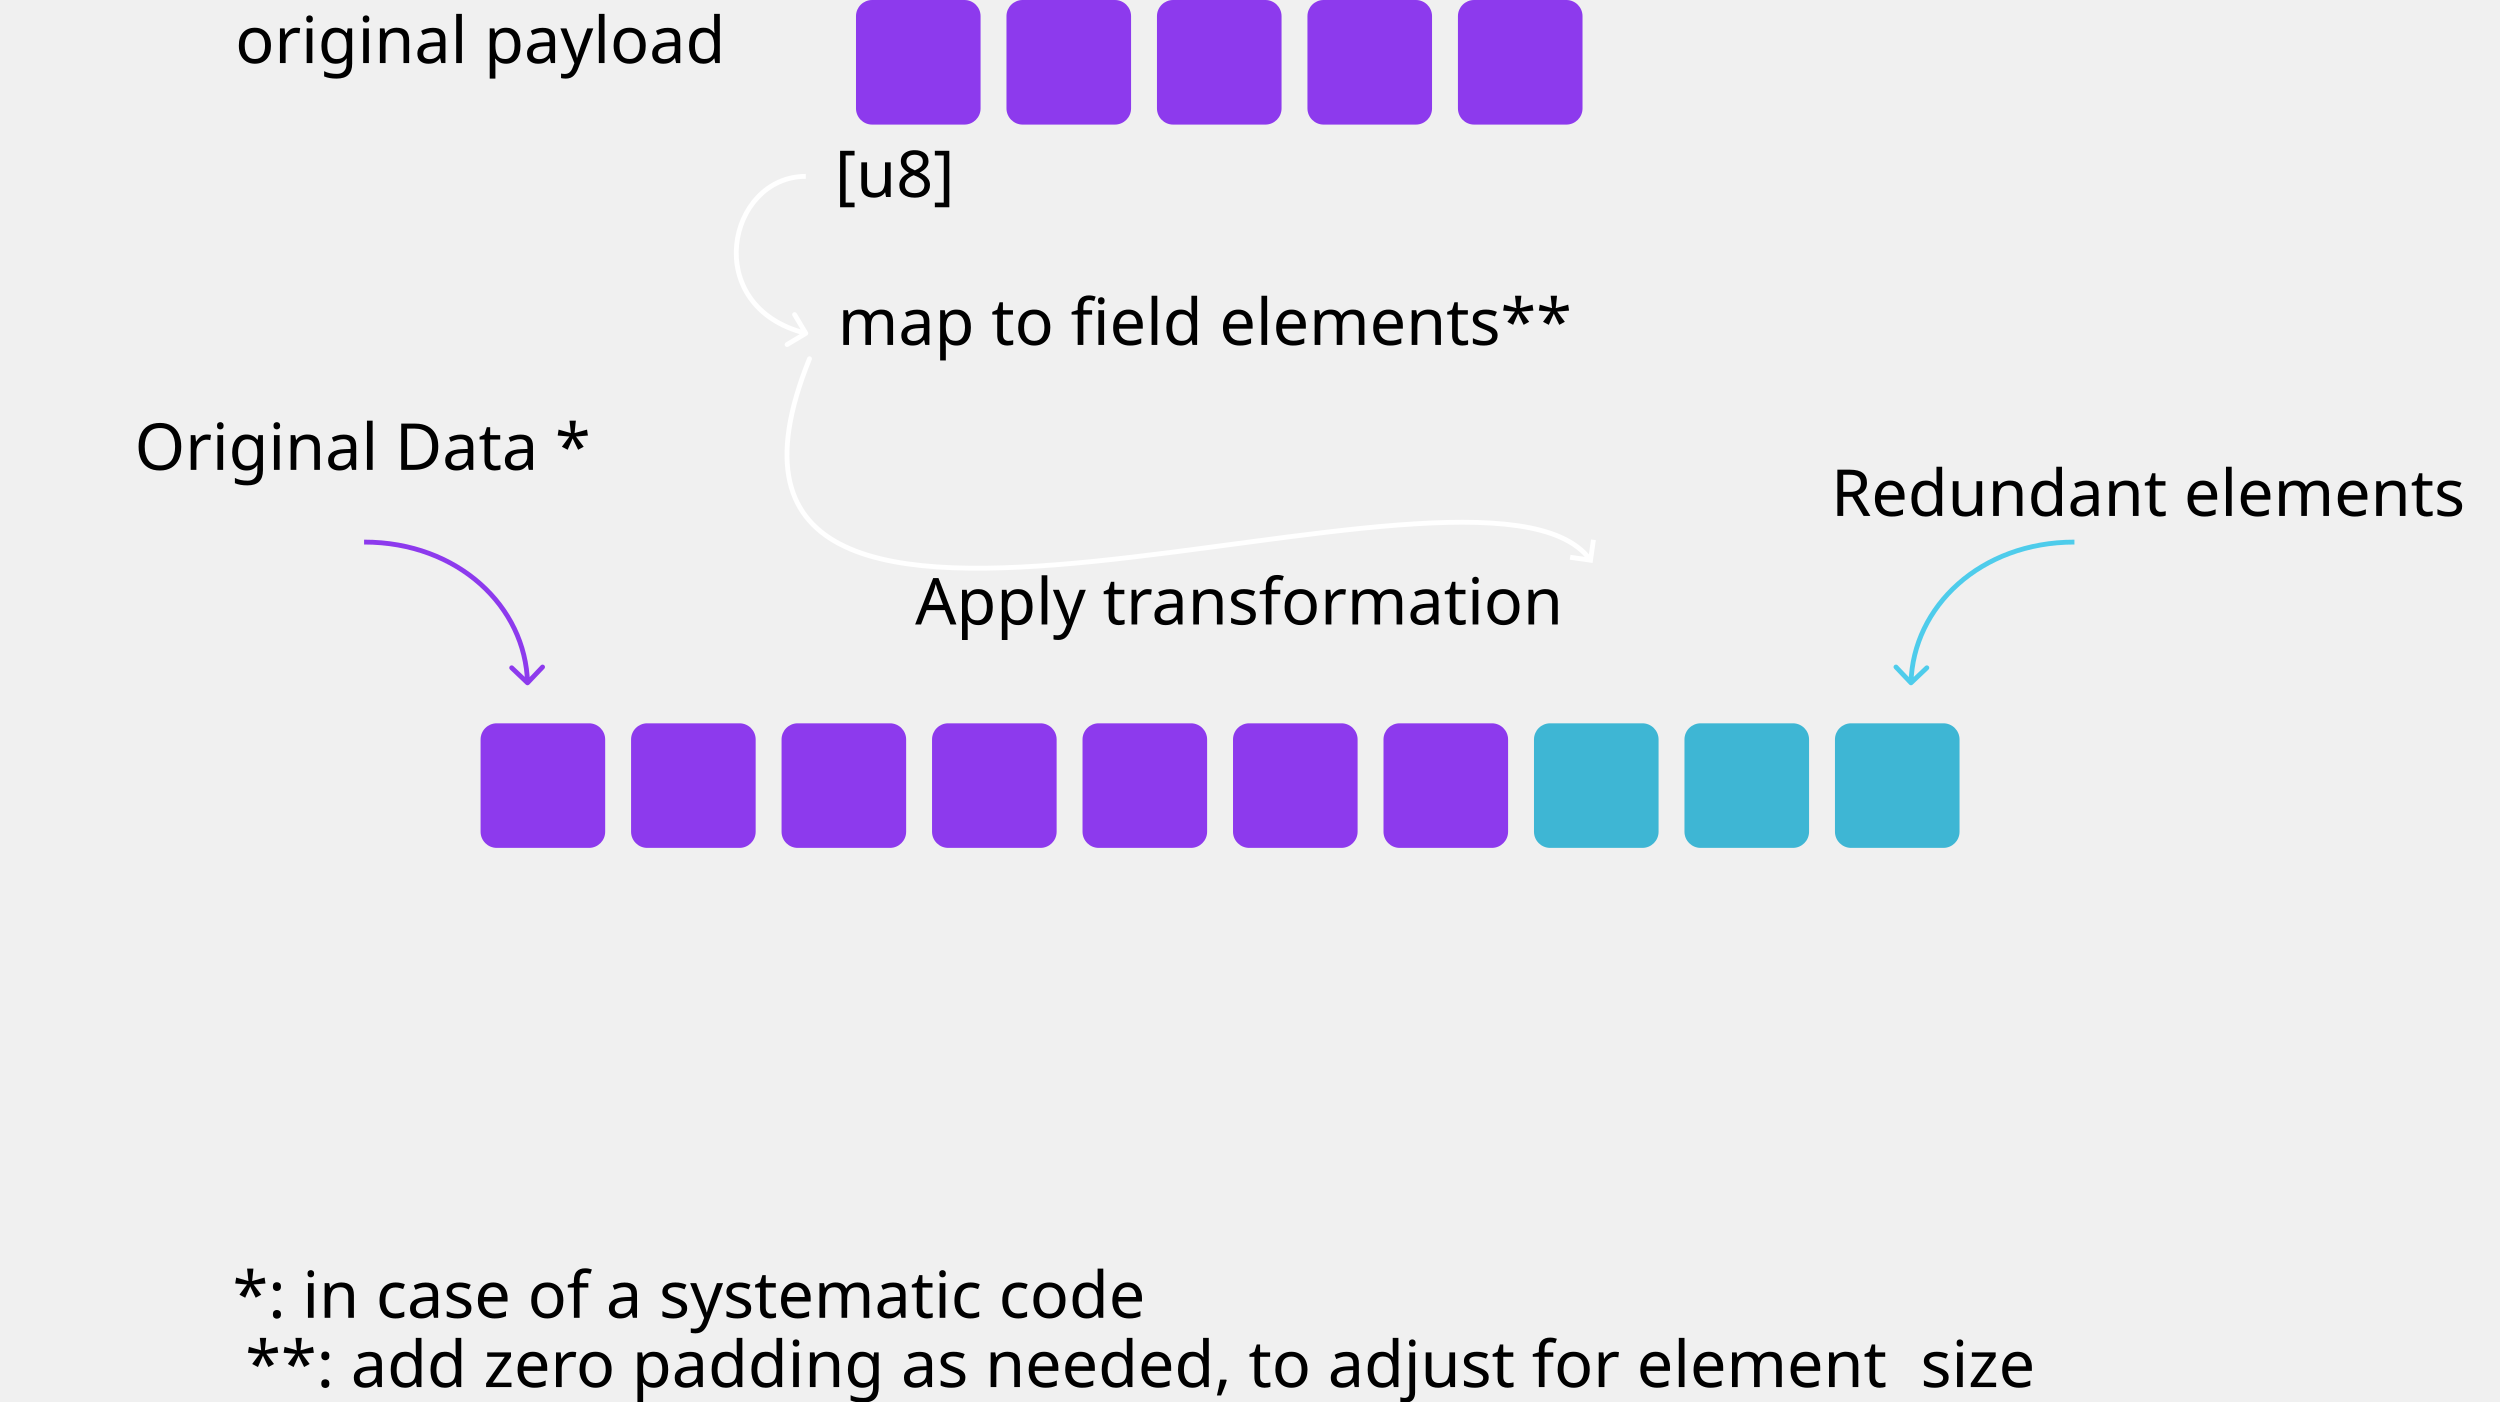
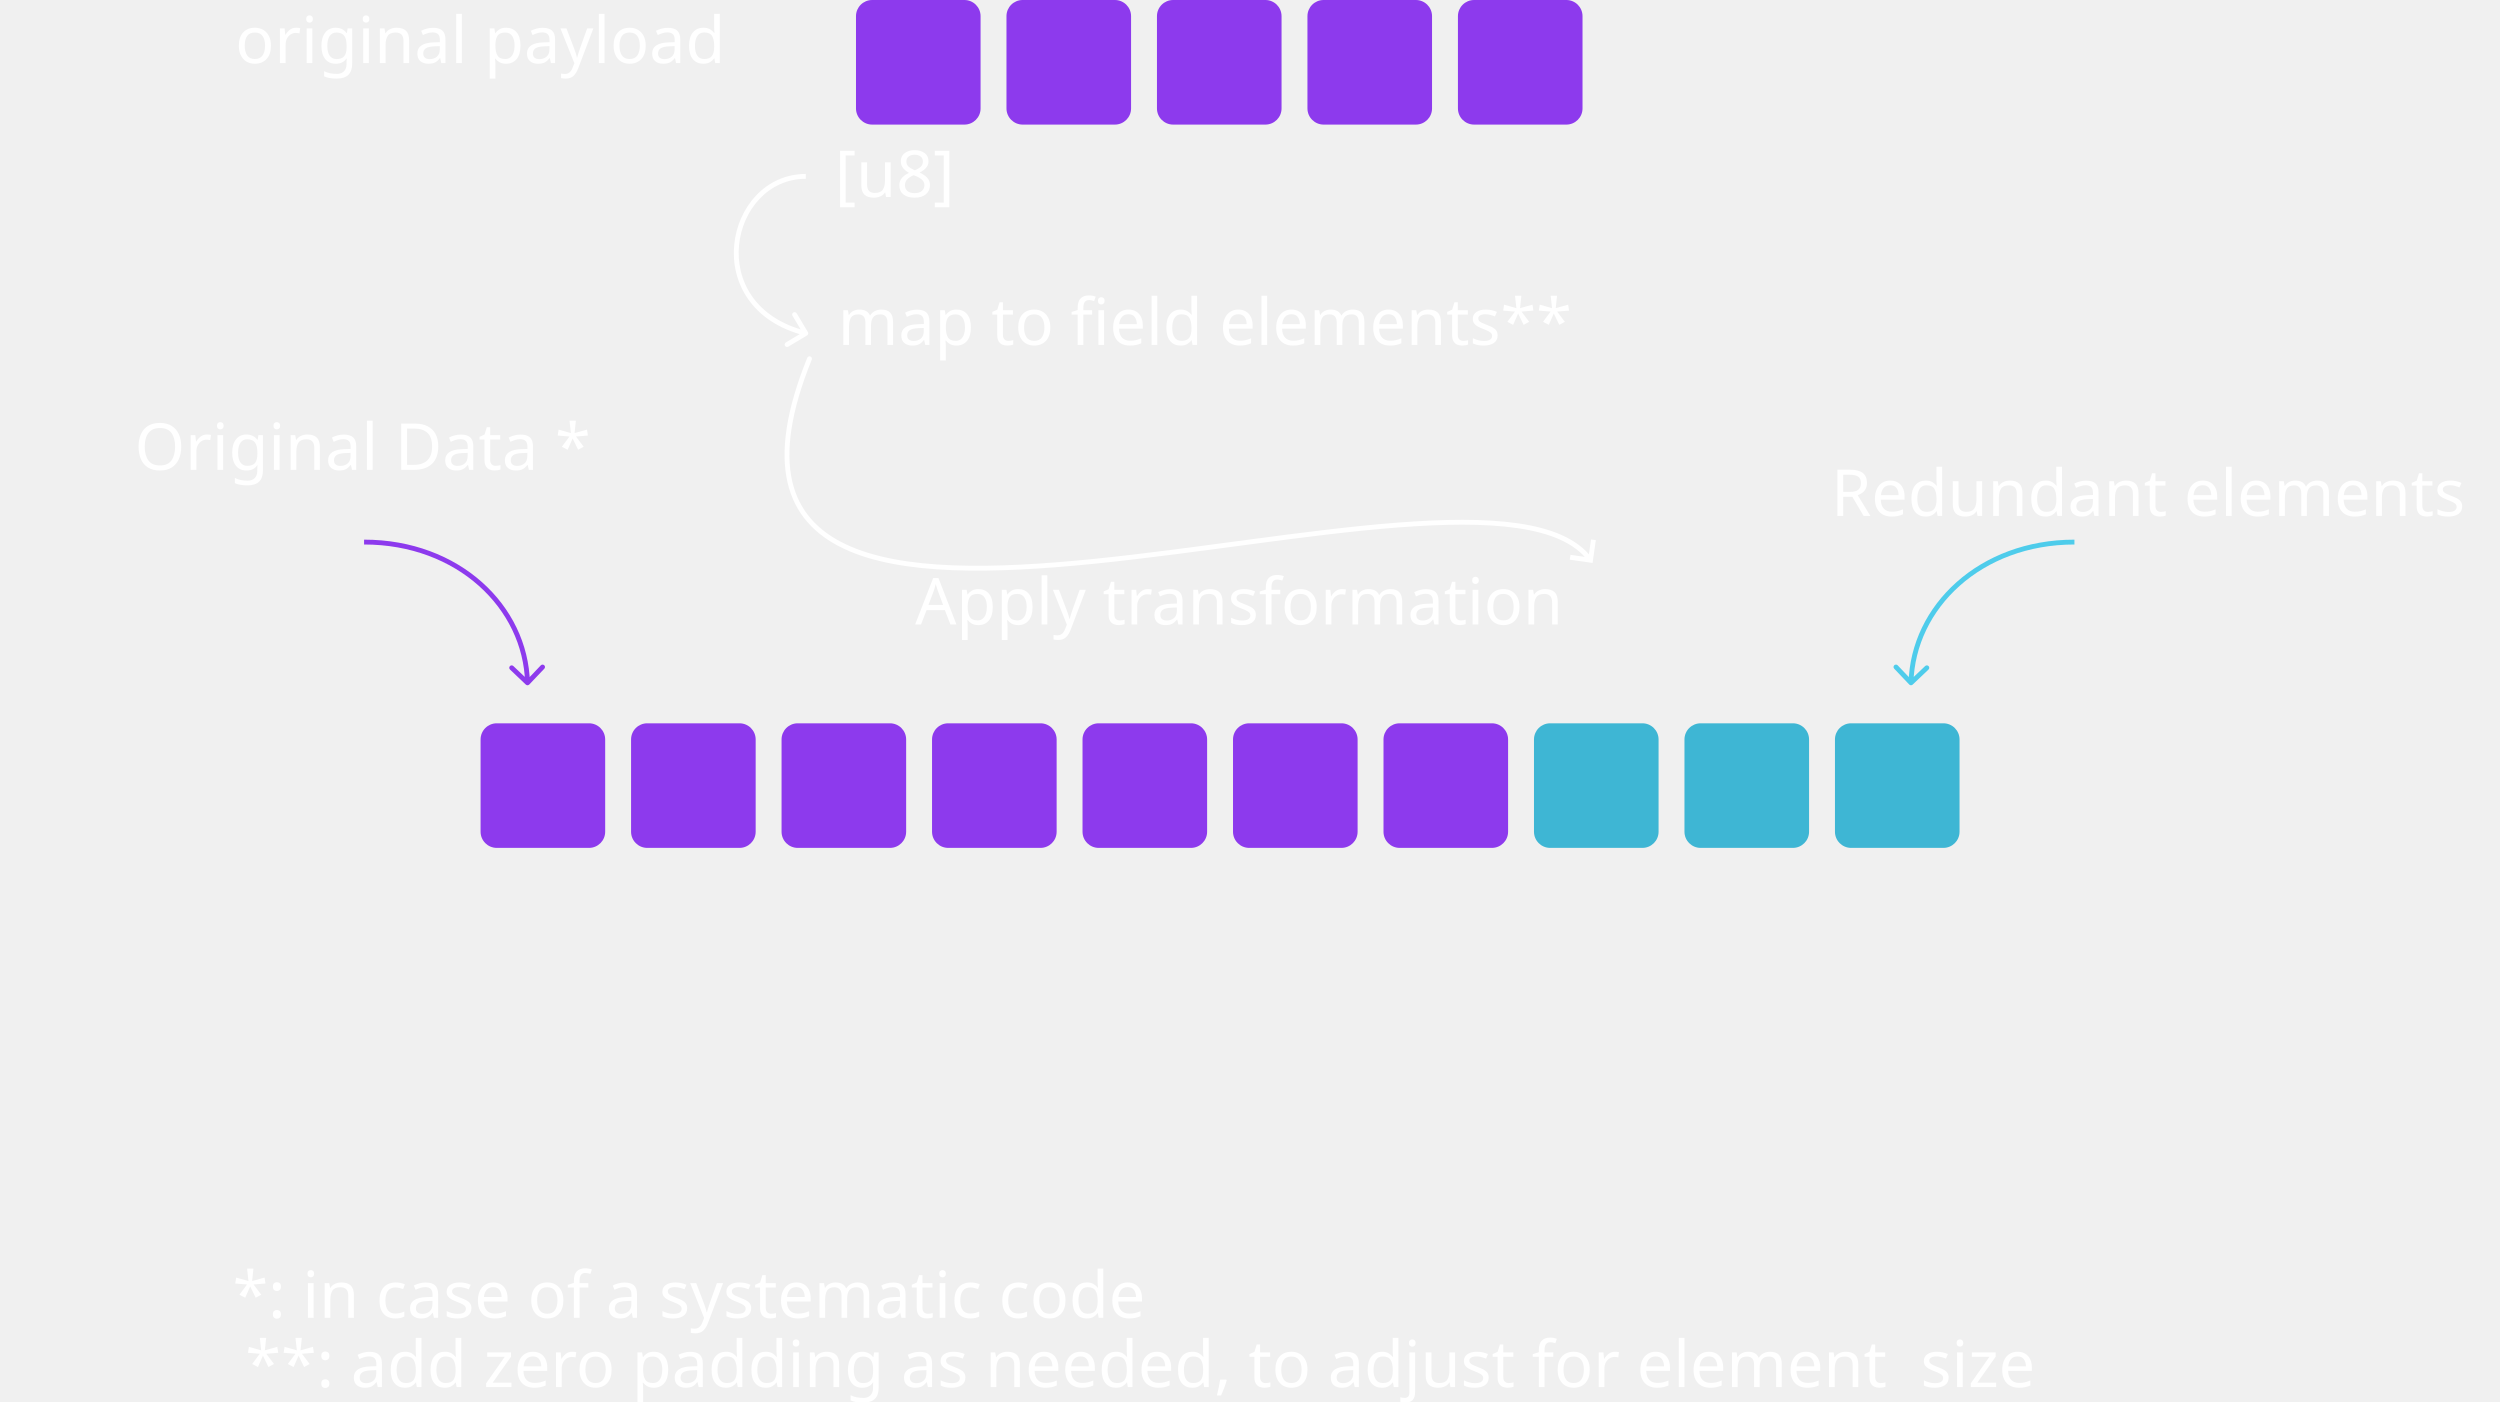
<svg xmlns="http://www.w3.org/2000/svg" xmlns:xlink="http://www.w3.org/1999/xlink" width="1545" height="866" viewBox="0 0 1545 866" fill="none" version="1.1" id="svg6968">
  <defs id="defs6972">
    <pattern xlink:href="#Strips1_1" id="pattern12073" patternTransform="matrix(10,0,0,10,-1225.465,-563.2821)" />
    <pattern patternUnits="userSpaceOnUse" width="2" height="1" patternTransform="translate(0,0) scale(10,10)" id="Strips1_1">
      <rect style="fill:black;stroke:none" x="0" y="-0.5" width="1" height="2" id="rect10991" />
    </pattern>
    <marker style="overflow:visible" id="Arrow1" refX="0" refY="0" orient="auto-start-reverse" markerWidth="4.061" markerHeight="6.707" viewBox="0 0 4.061 6.707" preserveAspectRatio="xMidYMid">
      <path style="fill:none;stroke:context-stroke;stroke-width:1;stroke-linecap:butt" d="M 3,-3 0,0 3,3" id="path5057" transform="rotate(180,0.125,0)" />
    </marker>
    <pattern patternUnits="userSpaceOnUse" width="77" height="77" patternTransform="translate(1225.465,563.2821)" id="pattern12070">
      <rect x="0" y="0" width="77" height="77" rx="10" fill="#8d3aed" id="rect9741-2" style="fill:url(#pattern12073);fill-opacity:1" />
    </pattern>
  </defs>
  <rect x="529" width="77" height="77" rx="10" fill="#8D3AED" id="rect6896" />
  <rect x="297" y="447" width="77" height="77" rx="10" fill="#8D3AED" id="rect6898" />
  <rect x="622" width="77" height="77" rx="10" fill="#8D3AED" id="rect6902" />
  <rect x="390" y="447" width="77" height="77" rx="10" fill="#8D3AED" id="rect6904" />
  <rect x="715" width="77" height="77" rx="10" fill="#8D3AED" id="rect6908" />
  <rect x="483" y="447" width="77" height="77" rx="10" fill="#8D3AED" id="rect6910" />
  <rect x="808" width="77" height="77" rx="10" fill="#8D3AED" id="rect6914" />
  <rect x="576" y="447" width="77" height="77" rx="10" fill="#8D3AED" id="rect6916" />
  <rect x="762" y="447" width="77" height="77" rx="10" fill="#8D3AED" id="rect6920" />
  <rect x="948" y="447" width="77" height="77" rx="10" fill="#3EB6D4" id="rect6924" />
  <rect x="901" width="77" height="77" rx="10" fill="#8D3AED" id="rect6928" />
  <rect x="669" y="447" width="77" height="77" rx="10" fill="#8D3AED" id="rect6930" />
  <rect x="855" y="447" width="77" height="77" rx="10" fill="#8D3AED" id="rect6934" />
  <rect x="1041" y="447" width="77" height="77" rx="10" fill="#3EB6D4" id="rect6938" />
  <rect x="1134" y="447" width="77" height="77" rx="10" fill="#3EB6D4" id="rect6942" />
  <path d="M324.966 423.087C325.566 423.658 326.516 423.634 327.087 423.034L336.391 413.252C336.962 412.652 336.939 411.703 336.338 411.132C335.738 410.561 334.789 410.585 334.218 411.185L325.947 419.879L317.252 411.609C316.652 411.038 315.703 411.061 315.132 411.662C314.561 412.262 314.585 413.211 315.185 413.782L324.966 423.087ZM225 336.5C282.45 336.5 323.349 375.975 324.5 422.037L327.5 421.963C326.302 374.025 283.817 333.5 225 333.5V336.5Z" fill="#8D3AED" id="path6958" />
  <path d="M1182.03 423.087C1181.43 423.658 1180.48 423.634 1179.91 423.034L1170.61 413.252C1170.04 412.652 1170.06 411.703 1170.66 411.132C1171.26 410.561 1172.21 410.585 1172.78 411.185L1181.05 419.879L1189.75 411.609C1190.35 411.038 1191.3 411.061 1191.87 411.662C1192.44 412.262 1192.42 413.211 1191.82 413.782L1182.03 423.087ZM1282 336.5C1224.55 336.5 1183.65 375.975 1182.5 422.037L1179.5 421.963C1180.7 374.025 1223.18 333.5 1282 333.5V336.5Z" fill="#4ECCEB" id="path6960" />
  <path d="M498.77 207.287C499.481 206.861 499.713 205.94 499.287 205.23L492.353 193.647C491.927 192.936 491.006 192.704 490.295 193.13C489.584 193.556 489.353 194.477 489.779 195.187L495.943 205.483L485.647 211.647C484.936 212.073 484.704 212.994 485.13 213.705C485.556 214.416 486.477 214.647 487.187 214.221L498.77 207.287ZM498 107.5C472.847 107.5 455.963 128.427 453.75 151.174C452.639 162.588 455.192 174.56 462.271 184.747C469.358 194.946 480.915 203.257 497.635 207.455L498.365 204.545C482.261 200.502 471.359 192.568 464.734 183.035C458.101 173.489 455.687 162.242 456.736 151.465C458.841 129.833 474.781 110.5 498 110.5V107.5Z" fill="white" id="path6964" />
-   <text xml:space="preserve" style="font-style:normal;font-weight:normal;font-size:40px;line-height:1.25;font-family:sans-serif;fill:#000000;fill-opacity:1;stroke:none" x="83.208" y="290.37" id="text7023">
+   <text xml:space="preserve" style="font-style:normal;font-weight:normal;font-size:40px;line-height:1.25;font-family:sans-serif;fill:#ffffff;fill-opacity:1;stroke:none" x="83.208" y="290.37" id="text7023">
    <tspan x="83.208" y="290.37" id="tspan7025">Original Data *</tspan>
  </text>
-   <text xml:space="preserve" style="font-style:normal;font-weight:normal;font-size:40px;line-height:1.25;font-family:sans-serif;fill:#000000;fill-opacity:1;stroke:none" x="143.742" y="814.409" id="text7031">
+   <text xml:space="preserve" style="font-style:normal;font-weight:normal;font-size:40px;line-height:1.25;font-family:sans-serif;fill:#ffffff;fill-opacity:1;stroke:none" x="143.742" y="814.409" id="text7031">
    <tspan x="143.742" y="814.409" id="tspan7033">*: in case of a systematic code</tspan>
  </text>
-   <text xml:space="preserve" style="font-style:normal;font-weight:normal;font-size:40px;line-height:1.25;font-family:sans-serif;fill:#000000;fill-opacity:1;stroke:none" x="1131.619" y="318.835" id="text7039">
+   <text xml:space="preserve" style="font-style:normal;font-weight:normal;font-size:40px;line-height:1.25;font-family:sans-serif;fill:#ffffff;fill-opacity:1;stroke:none" x="1131.619" y="318.835" id="text7039">
    <tspan id="tspan7037" x="1131.619" y="318.835">Redundant elements</tspan>
  </text>
-   <text xml:space="preserve" style="font-style:normal;font-weight:normal;font-size:40px;line-height:1.25;font-family:sans-serif;fill:#000000;fill-opacity:1;stroke:none" x="515.967" y="121.754" id="text7043">
+   <text xml:space="preserve" style="font-style:normal;font-weight:normal;font-size:40px;line-height:1.25;font-family:sans-serif;fill:#ffffff;fill-opacity:1;stroke:none" x="515.967" y="121.754" id="text7043">
    <tspan id="tspan7041" x="515.967" y="121.754">[u8]</tspan>
  </text>
-   <text xml:space="preserve" style="font-style:normal;font-weight:normal;font-size:40px;line-height:1.25;font-family:sans-serif;fill:#000000;fill-opacity:1;stroke:none" x="517.763" y="213.154" id="text7047">
+   <text xml:space="preserve" style="font-style:normal;font-weight:normal;font-size:40px;line-height:1.25;font-family:sans-serif;fill:#ffffff;fill-opacity:1;stroke:none" x="517.763" y="213.154" id="text7047">
    <tspan id="tspan7045" x="517.763" y="213.154">map to field elements**</tspan>
  </text>
-   <text xml:space="preserve" style="font-style:normal;font-weight:normal;font-size:40px;line-height:1.25;font-family:sans-serif;fill:#000000;fill-opacity:1;stroke:none" x="145.398" y="38.988" id="text7051">
+   <text xml:space="preserve" style="font-style:normal;font-weight:normal;font-size:40px;line-height:1.25;font-family:sans-serif;fill:#ffffff;fill-opacity:1;stroke:none" x="145.398" y="38.988" id="text7051">
    <tspan id="tspan7049" x="145.398" y="38.988">original payload</tspan>
  </text>
-   <text xml:space="preserve" style="font-style:normal;font-weight:normal;font-size:40px;line-height:1.25;font-family:sans-serif;fill:#000000;fill-opacity:1;stroke:none" x="151.612" y="857.229" id="text7055">
+   <text xml:space="preserve" style="font-style:normal;font-weight:normal;font-size:40px;line-height:1.25;font-family:sans-serif;fill:#ffffff;fill-opacity:1;stroke:none" x="151.612" y="857.229" id="text7055">
    <tspan id="tspan7053" x="151.612" y="857.229">**: add zero padding as needed, to adjust for element  size</tspan>
  </text>
  <path style="fill:none;fill-opacity:0;stroke:#ffffff;stroke-width:3;stroke-linecap:round;stroke-linejoin:miter;stroke-dasharray:none;stroke-opacity:1;marker-end:url(#Arrow1)" d="M 500.27,221.711 C 395.493,480.776 914.621,255.067 982.489,345.602" id="path7225" />
-   <text xml:space="preserve" style="font-style:normal;font-weight:normal;font-size:40px;line-height:1.25;font-family:sans-serif;fill:#000000;fill-opacity:1;stroke:none" x="565.559" y="385.916" id="text8125">
+   <text xml:space="preserve" style="font-style:normal;font-weight:normal;font-size:40px;line-height:1.25;font-family:sans-serif;fill:#ffffff;fill-opacity:1;stroke:none" x="565.559" y="385.916" id="text8125">
    <tspan id="tspan8123" x="565.559" y="385.916">Apply transformation</tspan>
  </text>
</svg>
